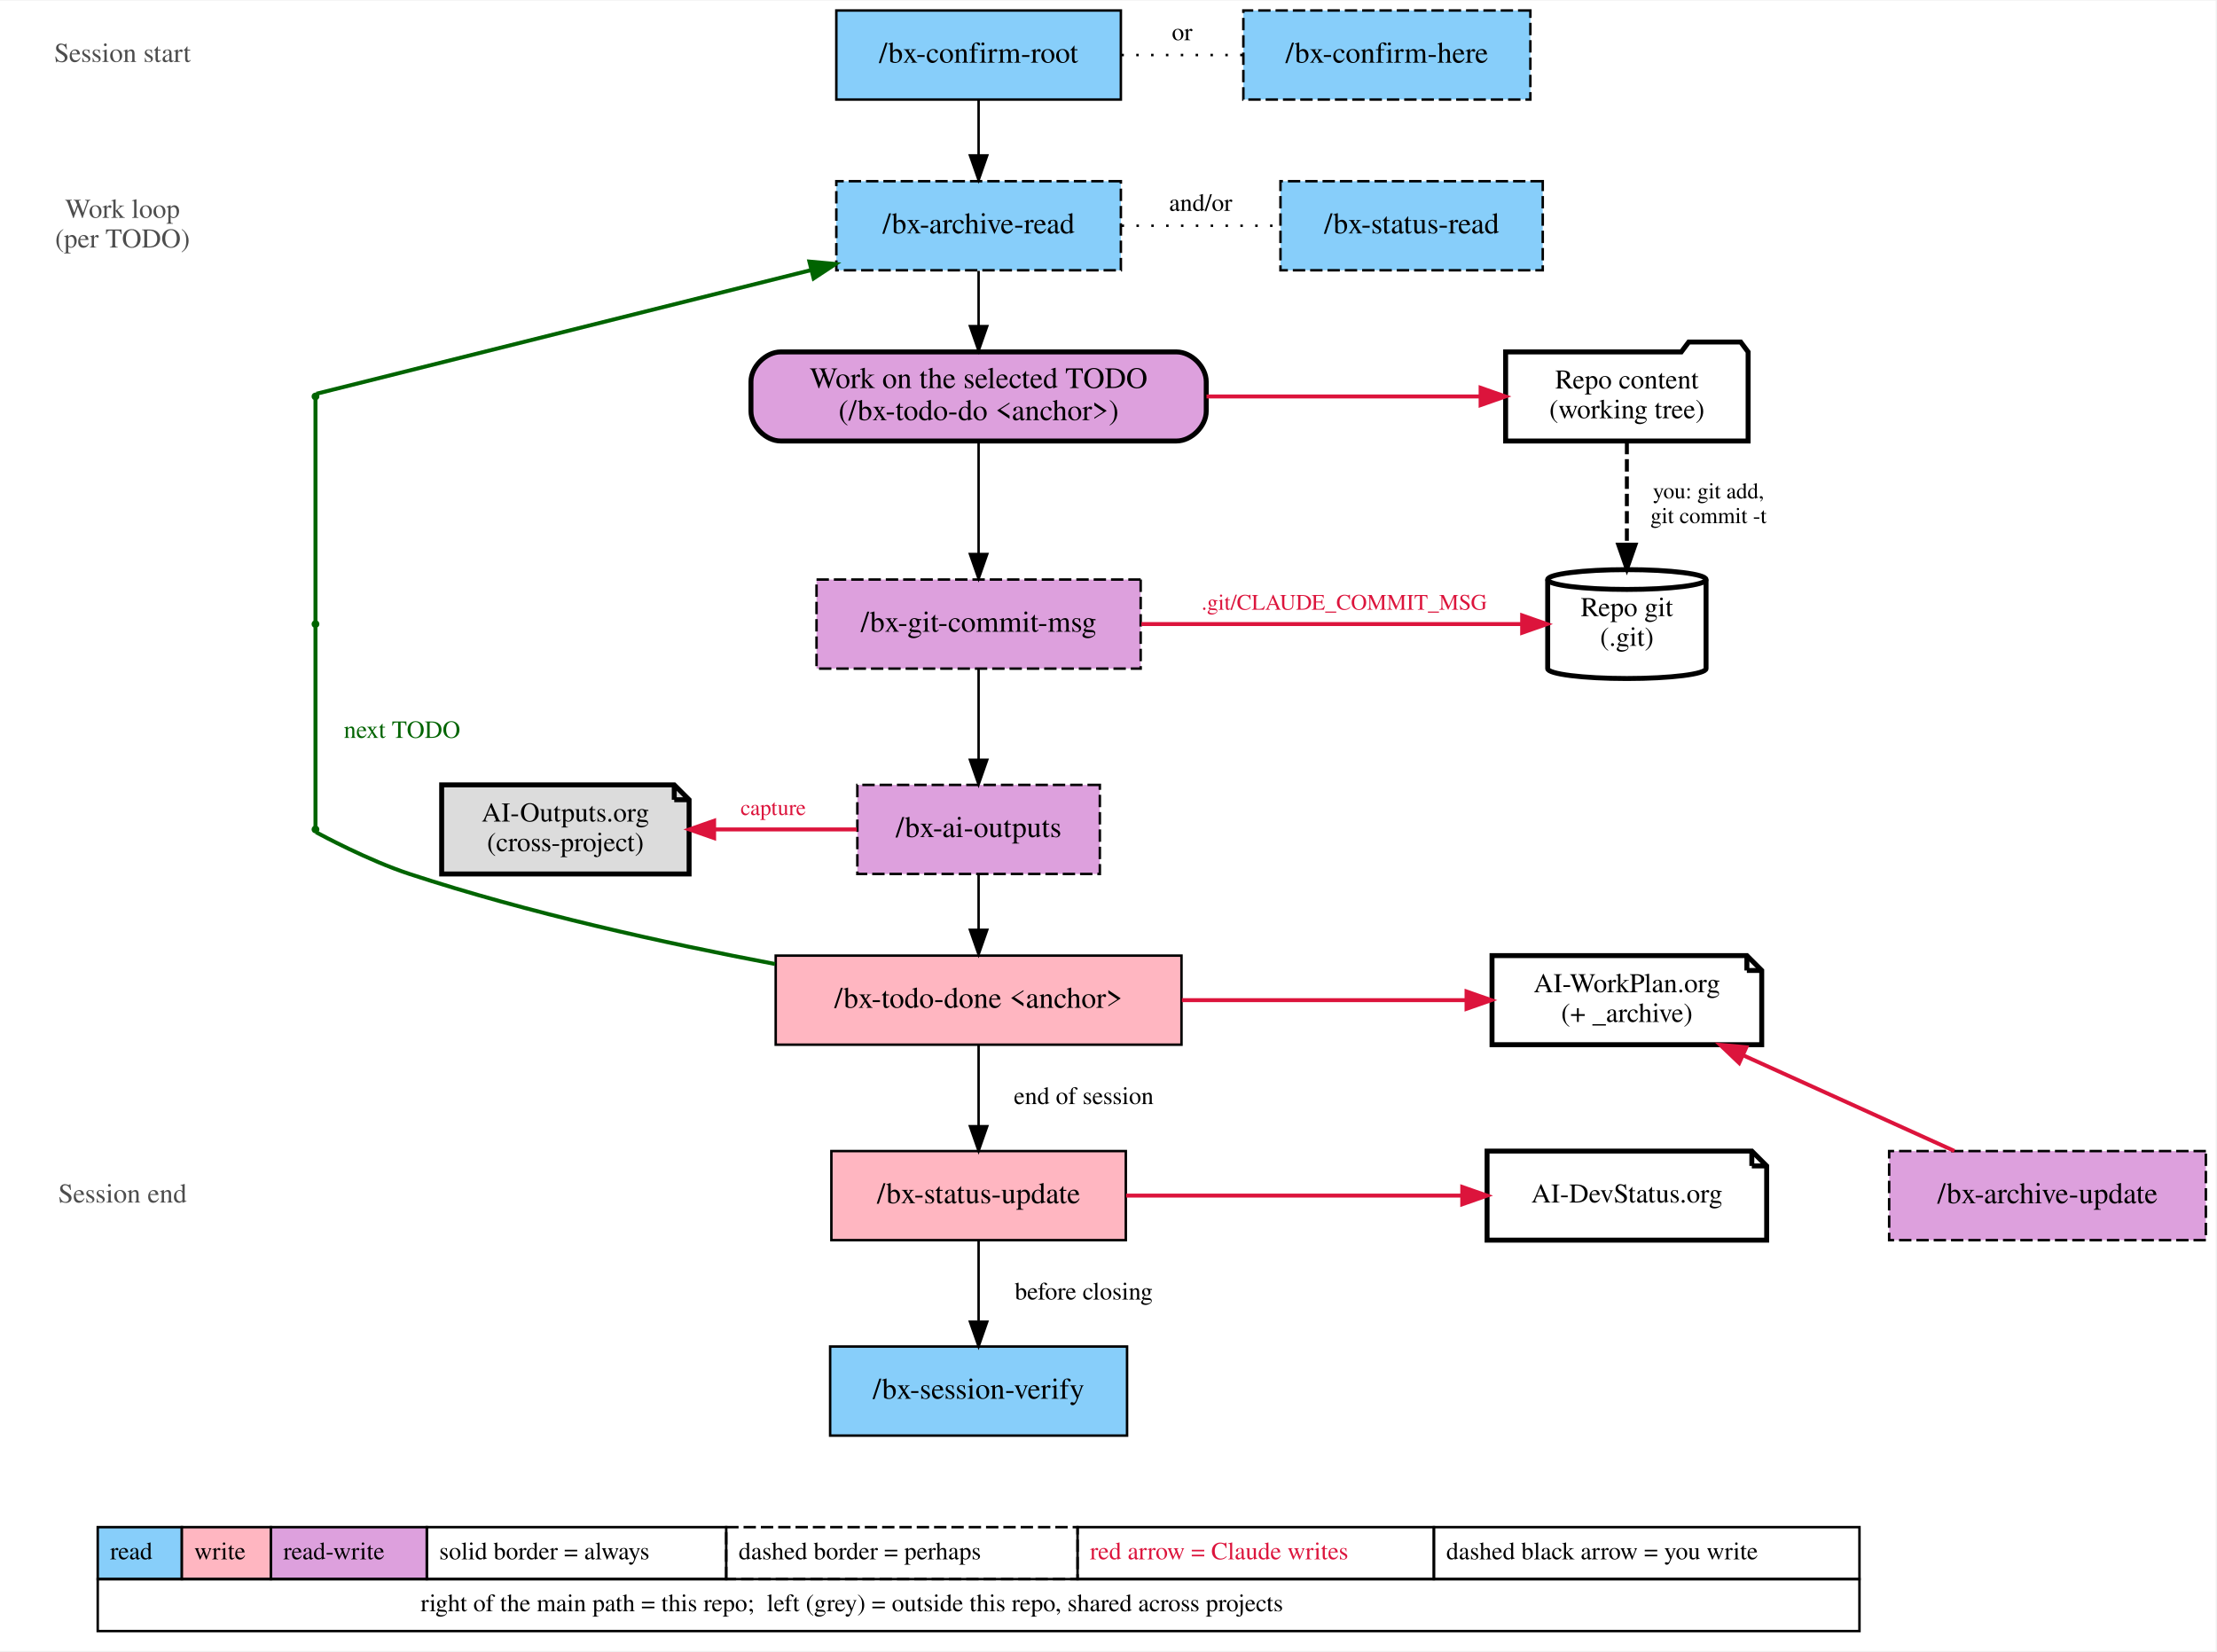
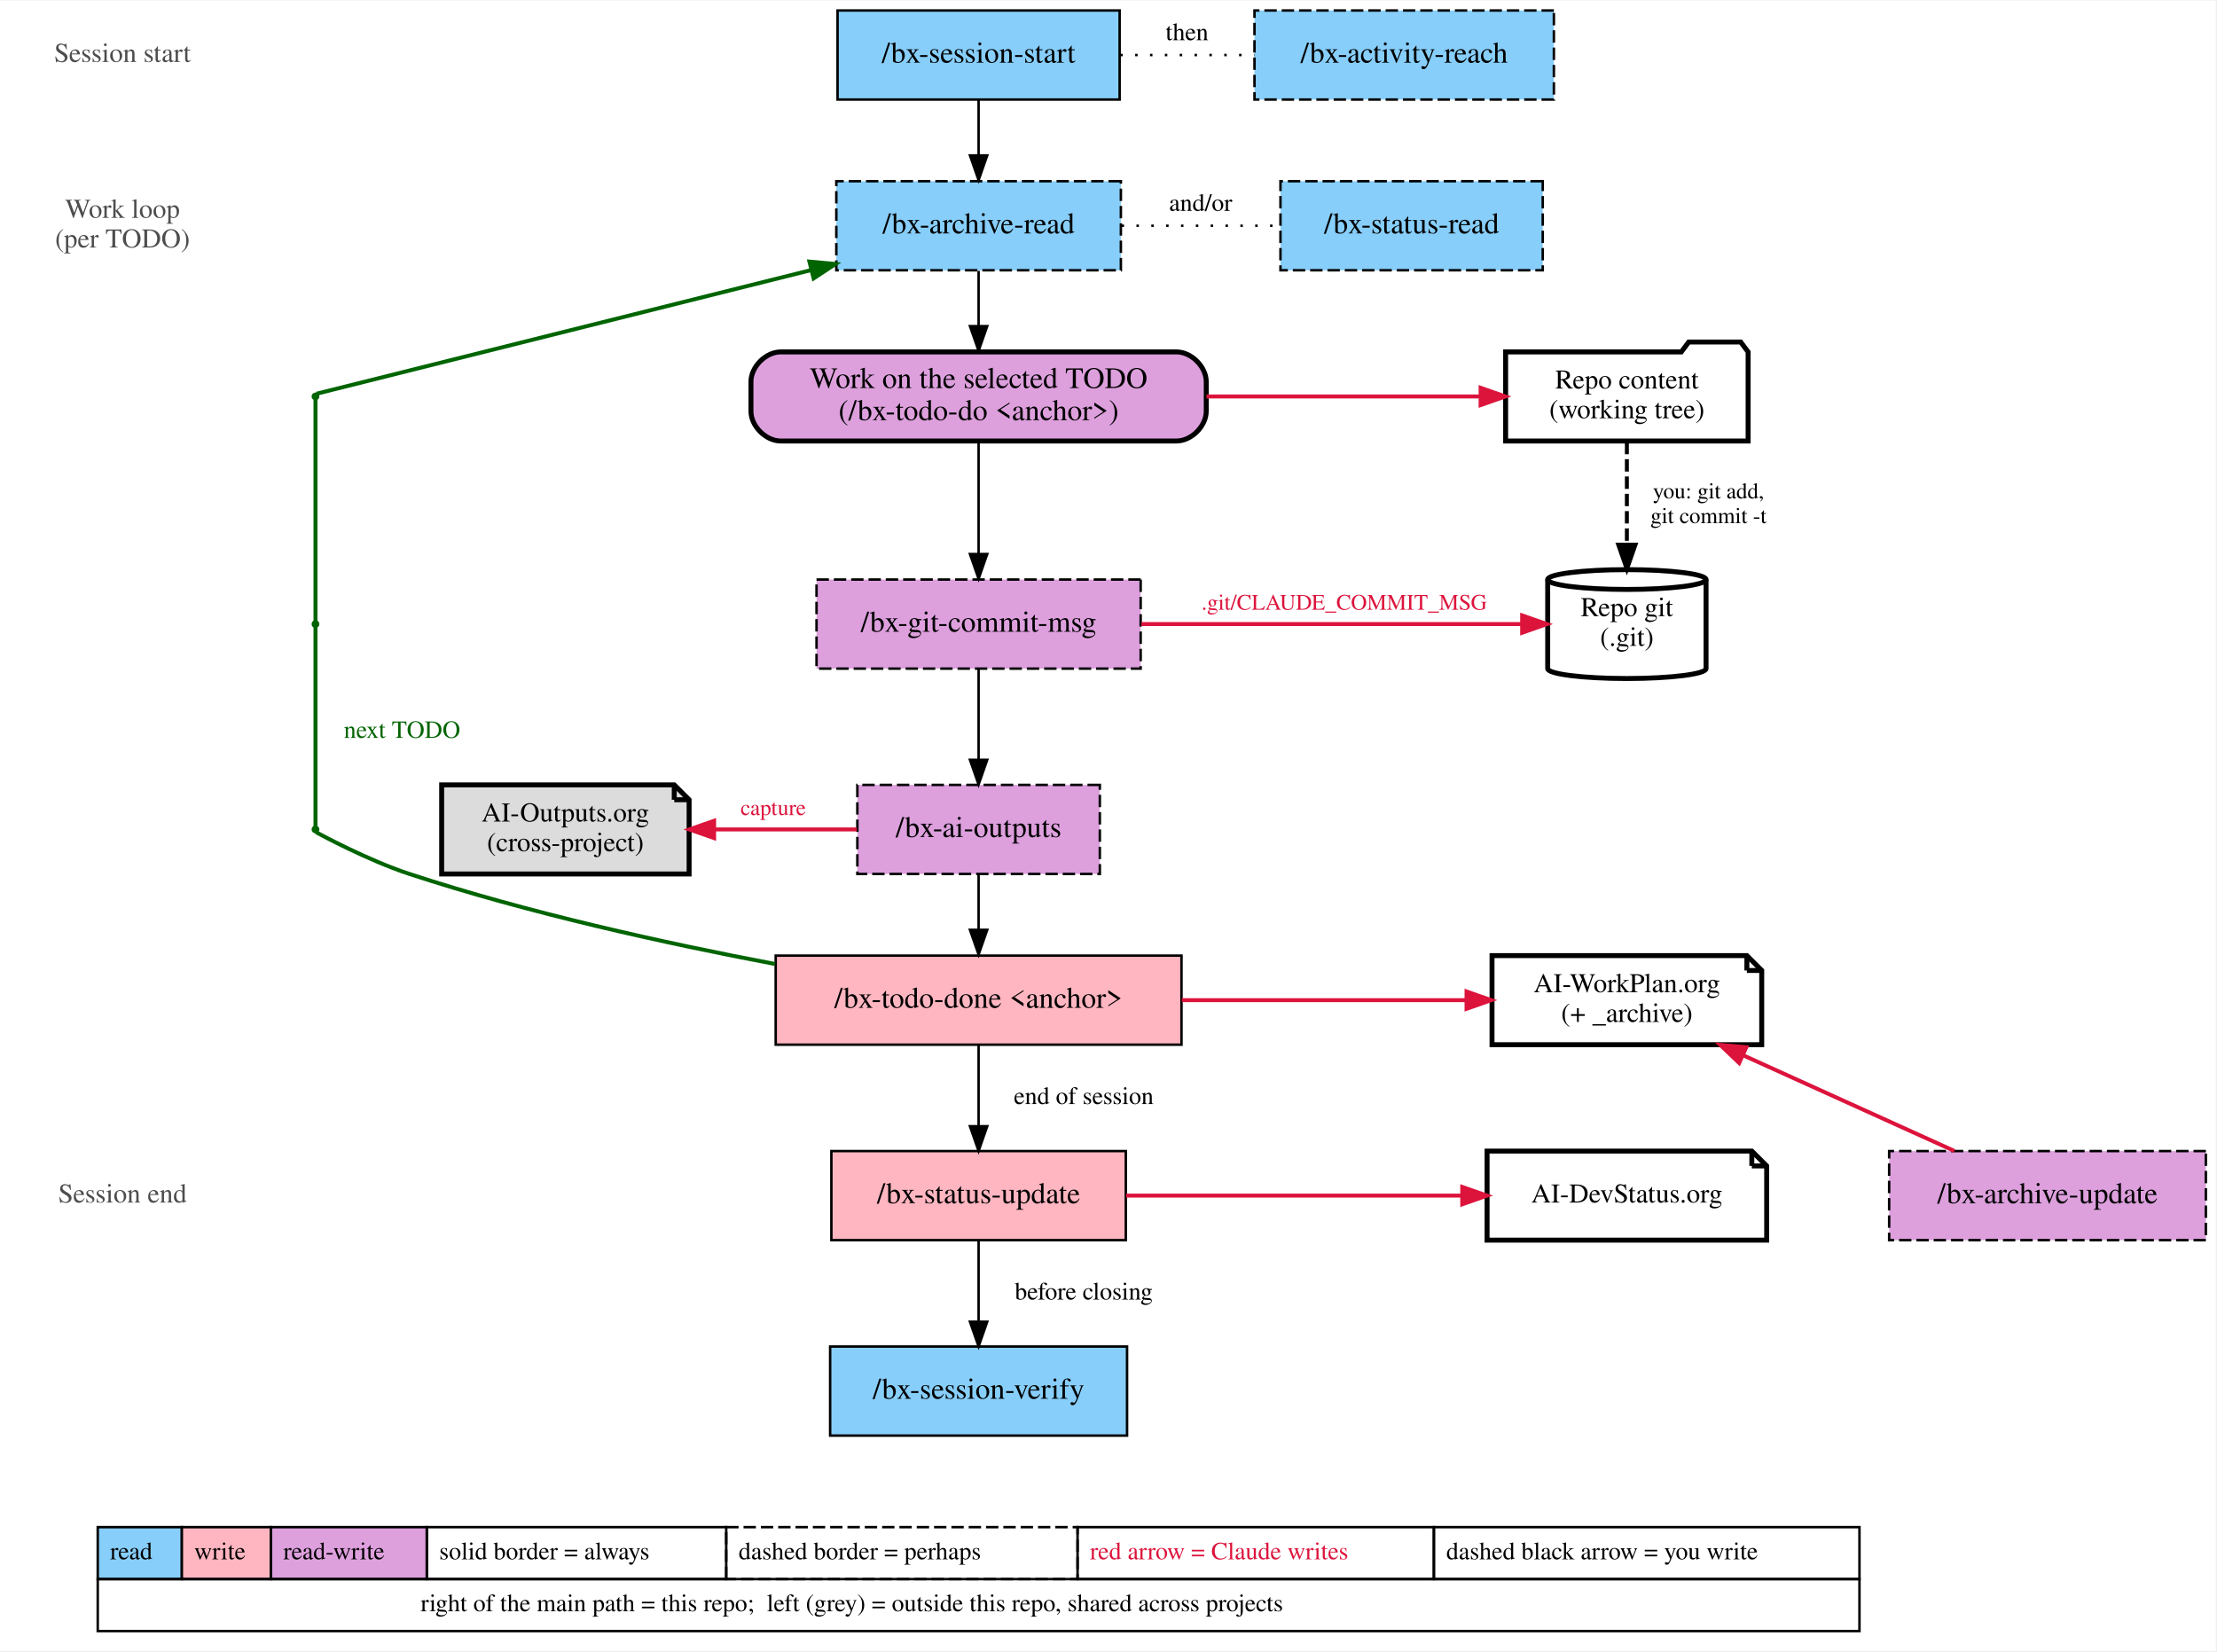
<svg xmlns="http://www.w3.org/2000/svg" width="792pt" height="590pt" viewBox="0 0 896.00 667.00">
  <g id="graph0" class="graph" transform="scale(1 1) rotate(0) translate(4 663)">
    <polygon fill="white" stroke="transparent" points="-4,4 -4,-663 891.5,-663 891.5,4 -4,4" />
    <g id="node1" class="node">
      <text text-anchor="middle" x="45.5" y="-638.2" font-family="Times,serif" font-size="11.00" fill="#4d4d4d">Session start</text>
    </g>
    <g id="node2" class="node">
      <text text-anchor="middle" x="45.5" y="-575.2" font-family="Times,serif" font-size="11.00" fill="#4d4d4d">Work loop</text>
      <text text-anchor="middle" x="45.5" y="-563.2" font-family="Times,serif" font-size="11.00" fill="#4d4d4d">(per TODO)</text>
    </g>
    <g id="node3" class="node">
</g>
    <g id="node4" class="node">
</g>
    <g id="node13" class="node">
      <ellipse fill="darkgreen" stroke="darkgreen" cx="123.5" cy="-503" rx="1.08" ry="1.08" />
    </g>
    <g id="node5" class="node">
</g>
    <g id="node16" class="node">
      <ellipse fill="darkgreen" stroke="darkgreen" cx="123.5" cy="-411" rx="1.08" ry="1.08" />
    </g>
    <g id="node6" class="node">
</g>
    <g id="node19" class="node">
      <ellipse fill="darkgreen" stroke="darkgreen" cx="123.5" cy="-328" rx="1.08" ry="1.08" />
    </g>
    <g id="node7" class="node">
      <text text-anchor="middle" x="45.5" y="-177.2" font-family="Times,serif" font-size="11.00" fill="#4d4d4d">Session end</text>
    </g>
    <g id="node8" class="node">
</g>
    <g id="node9" class="node">
-       <polygon fill="lightskyblue" stroke="black" points="449,-659 334,-659 334,-623 449,-623 449,-659" />
-       <text text-anchor="middle" x="391.5" y="-637.9" font-family="Times,serif" font-size="12.00">/bx-confirm-root</text>
+       <polygon fill="lightskyblue" stroke="black" points="448.5,-659 334.5,-659 334.5,-623 448.5,-623 448.5,-659" />
+       <text text-anchor="middle" x="391.5" y="-637.9" font-family="Times,serif" font-size="12.00">/bx-session-start</text>
    </g>
    <g id="node10" class="node">
-       <polygon fill="lightskyblue" stroke="black" stroke-dasharray="5,2" points="614.5,-659 498.5,-659 498.5,-623 614.5,-623 614.5,-659" />
-       <text text-anchor="middle" x="556.5" y="-637.9" font-family="Times,serif" font-size="12.00">/bx-confirm-here</text>
+       <polygon fill="lightskyblue" stroke="black" stroke-dasharray="5,2" points="624,-659 503,-659 503,-623 624,-623 624,-659" />
+       <text text-anchor="middle" x="563.5" y="-637.9" font-family="Times,serif" font-size="12.00">/bx-activity-reach</text>
    </g>
    <g id="edge36" class="edge">
-       <path fill="none" stroke="black" stroke-dasharray="1,5" d="M449.21,-641C465.1,-641 482.34,-641 498.27,-641" />
-       <text text-anchor="middle" x="473.75" y="-647" font-family="Times,serif" font-size="10.00"> or </text>
+       <path fill="none" stroke="black" stroke-dasharray="1,5" d="M448.77,-641C466.17,-641 485.33,-641 502.94,-641" />
+       <text text-anchor="middle" x="475.75" y="-647" font-family="Times,serif" font-size="10.00"> then </text>
    </g>
    <g id="node11" class="node">
      <polygon fill="lightskyblue" stroke="black" stroke-dasharray="5,2" points="449,-590 334,-590 334,-554 449,-554 449,-590" />
      <text text-anchor="middle" x="391.5" y="-568.9" font-family="Times,serif" font-size="12.00">/bx-archive-read</text>
    </g>
    <g id="edge25" class="edge">
      <path fill="none" stroke="black" d="M391.5,-622.75C391.5,-616 391.5,-608.09 391.5,-600.59" />
      <polygon fill="black" stroke="black" points="395,-600.43 391.5,-590.43 388,-600.43 395,-600.43" />
    </g>
    <g id="node12" class="node">
      <polygon fill="lightskyblue" stroke="black" stroke-dasharray="5,2" points="619.5,-590 513.5,-590 513.5,-554 619.5,-554 619.5,-590" />
      <text text-anchor="middle" x="566.5" y="-568.9" font-family="Times,serif" font-size="12.00">/bx-status-read</text>
    </g>
    <g id="edge37" class="edge">
      <path fill="none" stroke="black" stroke-dasharray="1,5" d="M449.29,-572C469.9,-572 493,-572 513.21,-572" />
      <text text-anchor="middle" x="481.25" y="-578" font-family="Times,serif" font-size="10.00"> and/or </text>
    </g>
    <g id="edge32" class="edge">
      <path fill="none" stroke="darkgreen" stroke-width="1.6" d="M323.58,-554.02C246.77,-534.82 131.33,-505.96 123.88,-504.09" />
      <polygon fill="darkgreen" stroke="darkgreen" stroke-width="1.6" points="323.13,-557.51 333.68,-556.54 324.83,-550.72 323.13,-557.51" />
    </g>
    <g id="node14" class="node">
      <path fill="plum" stroke="black" stroke-width="2" d="M471.5,-521C471.5,-521 311.5,-521 311.5,-521 305.5,-521 299.5,-515 299.5,-509 299.5,-509 299.5,-497 299.5,-497 299.5,-491 305.5,-485 311.5,-485 311.5,-485 471.5,-485 471.5,-485 477.5,-485 483.5,-491 483.5,-497 483.5,-497 483.5,-509 483.5,-509 483.5,-515 477.5,-521 471.5,-521" />
      <text text-anchor="middle" x="391.5" y="-506.4" font-family="Times,serif" font-size="12.00">Work on the selected TODO</text>
      <text text-anchor="middle" x="391.5" y="-493.4" font-family="Times,serif" font-size="12.00">(/bx-todo-do &lt;anchor&gt;)</text>
    </g>
    <g id="edge26" class="edge">
      <path fill="none" stroke="black" d="M391.5,-553.75C391.5,-547 391.5,-539.09 391.5,-531.59" />
      <polygon fill="black" stroke="black" points="395,-531.43 391.5,-521.43 388,-531.43 395,-531.43" />
    </g>
    <g id="edge33" class="edge">
      <path fill="none" stroke="darkgreen" stroke-width="1.6" d="M123.5,-501.74C123.5,-496.63 123.5,-417.2 123.5,-412.24" />
    </g>
    <g id="node15" class="node">
      <polygon fill="white" stroke="black" stroke-width="2" points="702.5,-521 699.5,-525 678.5,-525 675.5,-521 604.5,-521 604.5,-485 702.5,-485 702.5,-521" />
      <text text-anchor="middle" x="653.5" y="-506.2" font-family="Times,serif" font-size="11.00">Repo content</text>
      <text text-anchor="middle" x="653.5" y="-494.2" font-family="Times,serif" font-size="11.00">(working tree)</text>
    </g>
    <g id="edge11" class="edge">
      <path fill="none" stroke="crimson" stroke-width="1.6" d="M483.61,-503C520.41,-503 557.21,-503 594.01,-503" />
      <polygon fill="crimson" stroke="crimson" stroke-width="1.6" points="594.39,-506.5 604.39,-503 594.39,-499.5 594.39,-506.5" />
    </g>
    <g id="node17" class="node">
      <polygon fill="plum" stroke="black" stroke-dasharray="5,2" points="457,-429 326,-429 326,-393 457,-393 457,-429" />
      <text text-anchor="middle" x="391.5" y="-407.9" font-family="Times,serif" font-size="12.00">/bx-git-commit-msg</text>
    </g>
    <g id="edge27" class="edge">
      <path fill="none" stroke="black" d="M391.5,-484.65C391.5,-471.82 391.5,-454.11 391.5,-439.38" />
      <polygon fill="black" stroke="black" points="395,-439.3 391.5,-429.3 388,-439.3 395,-439.3" />
    </g>
    <g id="node18" class="node">
      <path fill="white" stroke="black" stroke-width="2" d="M685.5,-429C685.5,-431.21 671.16,-433 653.5,-433 635.84,-433 621.5,-431.21 621.5,-429 621.5,-429 621.5,-393 621.5,-393 621.5,-390.79 635.84,-389 653.5,-389 671.16,-389 685.5,-390.79 685.5,-393 685.5,-393 685.5,-429 685.5,-429" />
      <path fill="none" stroke="black" stroke-width="2" d="M685.5,-429C685.5,-426.79 671.16,-425 653.5,-425 635.84,-425 621.5,-426.79 621.5,-429" />
      <text text-anchor="middle" x="653.5" y="-414.2" font-family="Times,serif" font-size="11.00">Repo git</text>
      <text text-anchor="middle" x="653.5" y="-402.2" font-family="Times,serif" font-size="11.00">(.git)</text>
    </g>
    <g id="edge8" class="edge">
      <path fill="none" stroke="black" stroke-width="1.6" stroke-dasharray="5,2" d="M653.5,-484.65C653.5,-472.92 653.5,-457.11 653.5,-443.24" />
      <polygon fill="black" stroke="black" stroke-width="1.6" points="657,-443.1 653.5,-433.1 650,-443.1 657,-443.1" />
      <text text-anchor="middle" x="686.5" y="-461.8" font-family="Times,serif" font-size="9.00"> you: git add, </text>
      <text text-anchor="middle" x="686.5" y="-451.8" font-family="Times,serif" font-size="9.00"> git commit -t </text>
    </g>
    <g id="edge34" class="edge">
      <path fill="none" stroke="darkgreen" stroke-width="1.6" d="M123.5,-409.77C123.5,-405.17 123.5,-333.68 123.5,-329.22" />
      <text text-anchor="middle" x="158.5" y="-365" font-family="Times,serif" font-size="10.00" fill="darkgreen">  next TODO  </text>
    </g>
    <g id="edge12" class="edge">
      <path fill="none" stroke="crimson" stroke-width="1.6" d="M457.28,-411C505.49,-411 569.52,-411 611.11,-411" />
      <polygon fill="crimson" stroke="crimson" stroke-width="1.6" points="611.18,-414.5 621.18,-411 611.18,-407.5 611.18,-414.5" />
      <text text-anchor="middle" x="539.25" y="-416.8" font-family="Times,serif" font-size="9.00" fill="crimson"> .git/CLAUDE_COMMIT_MSG </text>
    </g>
    <g id="node21" class="node">
      <polygon fill="plum" stroke="black" stroke-dasharray="5,2" points="440.5,-346 342.5,-346 342.5,-310 440.5,-310 440.5,-346" />
      <text text-anchor="middle" x="391.5" y="-324.9" font-family="Times,serif" font-size="12.00">/bx-ai-outputs</text>
    </g>
    <g id="edge28" class="edge">
      <path fill="none" stroke="black" d="M391.5,-392.82C391.5,-382.19 391.5,-368.31 391.5,-356.2" />
      <polygon fill="black" stroke="black" points="395,-356.15 391.5,-346.15 388,-356.15 395,-356.15" />
    </g>
    <g id="node23" class="node">
      <polygon fill="white" stroke="black" stroke-width="2" points="702,-277 599,-277 599,-241 708,-241 708,-271 702,-277" />
      <polyline fill="none" stroke="black" stroke-width="2" points="702,-277 702,-271 " />
      <polyline fill="none" stroke="black" stroke-width="2" points="708,-271 702,-271 " />
      <text text-anchor="middle" x="653.5" y="-262.2" font-family="Times,serif" font-size="11.00">AI-WorkPlan.org</text>
      <text text-anchor="middle" x="653.5" y="-250.2" font-family="Times,serif" font-size="11.00">(+ _archive)</text>
    </g>
    <g id="node20" class="node">
      <polygon fill="gainsboro" stroke="black" stroke-width="2" points="268.5,-346 174.5,-346 174.5,-310 274.5,-310 274.5,-340 268.5,-346" />
      <polyline fill="none" stroke="black" stroke-width="2" points="268.5,-346 268.5,-340 " />
      <polyline fill="none" stroke="black" stroke-width="2" points="274.5,-340 268.5,-340 " />
      <text text-anchor="middle" x="224.5" y="-331.2" font-family="Times,serif" font-size="11.00">AI-Outputs.org</text>
      <text text-anchor="middle" x="224.5" y="-319.2" font-family="Times,serif" font-size="11.00">(cross-project)</text>
    </g>
    <g id="node22" class="node">
      <polygon fill="lightpink" stroke="black" points="473.5,-277 309.5,-277 309.5,-241 473.5,-241 473.5,-277" />
      <text text-anchor="middle" x="391.5" y="-255.9" font-family="Times,serif" font-size="12.00">/bx-todo-done &lt;anchor&gt;</text>
    </g>
    <g id="edge35" class="edge">
      <path fill="none" stroke="darkgreen" stroke-width="1.6" d="M123.73,-326.87C126.04,-325.62 145.02,-315.41 161.5,-310 209.54,-294.22 264.88,-282.01 309.24,-273.61" />
    </g>
    <g id="edge21" class="edge">
      <path fill="none" stroke="crimson" stroke-width="1.6" d="M342.29,-328C324.22,-328 303.54,-328 284.62,-328" />
      <polygon fill="crimson" stroke="crimson" stroke-width="1.6" points="284.61,-324.5 274.61,-328 284.61,-331.5 284.61,-324.5" />
      <text text-anchor="middle" x="308.5" y="-333.8" font-family="Times,serif" font-size="9.00" fill="crimson"> capture </text>
    </g>
    <g id="edge29" class="edge">
      <path fill="none" stroke="black" d="M391.5,-309.75C391.5,-303 391.5,-295.09 391.5,-287.59" />
      <polygon fill="black" stroke="black" points="395,-287.43 391.5,-277.43 388,-287.43 395,-287.43" />
    </g>
    <g id="edge22" class="edge">
      <path fill="none" stroke="crimson" stroke-width="1.6" d="M473.63,-259C511.9,-259 550.17,-259 588.44,-259" />
      <polygon fill="crimson" stroke="crimson" stroke-width="1.6" points="588.7,-262.5 598.7,-259 588.7,-255.5 588.7,-262.5" />
    </g>
    <g id="node24" class="node">
      <polygon fill="lightpink" stroke="black" points="451,-198 332,-198 332,-162 451,-162 451,-198" />
      <text text-anchor="middle" x="391.5" y="-176.9" font-family="Times,serif" font-size="12.00">/bx-status-update</text>
    </g>
    <g id="edge30" class="edge">
      <path fill="none" stroke="black" d="M391.5,-240.91C391.5,-231.34 391.5,-219.18 391.5,-208.32" />
      <polygon fill="black" stroke="black" points="395,-208.04 391.5,-198.04 388,-208.04 395,-208.04" />
      <text text-anchor="middle" x="434" y="-217" font-family="Times,serif" font-size="10.00">  end of session  </text>
    </g>
    <g id="node26" class="node">
      <polygon fill="white" stroke="black" stroke-width="2" points="704,-198 597,-198 597,-162 710,-162 710,-192 704,-198" />
      <polyline fill="none" stroke="black" stroke-width="2" points="704,-198 704,-192 " />
      <polyline fill="none" stroke="black" stroke-width="2" points="710,-192 704,-192 " />
      <text text-anchor="middle" x="653.5" y="-177.2" font-family="Times,serif" font-size="11.00">AI-DevStatus.org</text>
    </g>
    <g id="edge24" class="edge">
      <path fill="none" stroke="crimson" stroke-width="1.6" d="M451.12,-180C496.32,-180 541.52,-180 586.72,-180" />
      <polygon fill="crimson" stroke="crimson" stroke-width="1.6" points="586.97,-183.5 596.97,-180 586.97,-176.5 586.97,-183.5" />
    </g>
    <g id="node27" class="node">
      <polygon fill="lightskyblue" stroke="black" points="451.5,-119 331.5,-119 331.5,-83 451.5,-83 451.5,-119" />
      <text text-anchor="middle" x="391.5" y="-97.9" font-family="Times,serif" font-size="12.00">/bx-session-verify</text>
    </g>
    <g id="edge31" class="edge">
      <path fill="none" stroke="black" d="M391.5,-161.91C391.5,-152.34 391.5,-140.18 391.5,-129.32" />
      <polygon fill="black" stroke="black" points="395,-129.04 391.5,-119.04 388,-129.04 395,-129.04" />
      <text text-anchor="middle" x="434" y="-138" font-family="Times,serif" font-size="10.00">  before closing  </text>
    </g>
    <g id="node25" class="node">
      <polygon fill="plum" stroke="black" stroke-dasharray="5,2" points="887.5,-198 759.5,-198 759.5,-162 887.5,-162 887.5,-198" />
      <text text-anchor="middle" x="823.5" y="-176.9" font-family="Times,serif" font-size="12.00">/bx-archive-update</text>
    </g>
    <g id="edge23" class="edge">
      <path fill="none" stroke="crimson" stroke-width="1.6" d="M785.88,-198.04C760.7,-209.45 727.37,-224.54 700.46,-236.73" />
      <polygon fill="crimson" stroke="crimson" stroke-width="1.6" points="698.89,-233.6 691.23,-240.91 701.78,-239.97 698.89,-233.6" />
    </g>
    <g id="node28" class="node">
      <polygon fill="lightskyblue" stroke="transparent" points="35.5,-25 35.5,-46 69.5,-46 69.5,-25 35.5,-25" />
      <polygon fill="none" stroke="black" points="35.5,-25 35.5,-46 69.5,-46 69.5,-25 35.5,-25" />
      <text text-anchor="start" x="40.5" y="-33" font-family="Times,serif" font-size="10.00">read</text>
      <polygon fill="lightpink" stroke="transparent" points="69.5,-25 69.5,-46 105.5,-46 105.5,-25 69.5,-25" />
      <polygon fill="none" stroke="black" points="69.5,-25 69.5,-46 105.5,-46 105.5,-25 69.5,-25" />
      <text text-anchor="start" x="74.5" y="-33" font-family="Times,serif" font-size="10.00">write</text>
      <polygon fill="plum" stroke="transparent" points="105.5,-25 105.5,-46 168.5,-46 168.5,-25 105.5,-25" />
      <polygon fill="none" stroke="black" points="105.5,-25 105.5,-46 168.5,-46 168.5,-25 105.5,-25" />
      <text text-anchor="start" x="110.5" y="-33" font-family="Times,serif" font-size="10.00">read-write</text>
      <polygon fill="none" stroke="black" points="168.5,-25 168.5,-46 289.5,-46 289.5,-25 168.5,-25" />
      <text text-anchor="start" x="173.5" y="-33" font-family="Times,serif" font-size="10.00">solid border = always</text>
      <polygon fill="none" stroke="black" stroke-dasharray="5,2" points="289.5,-25 289.5,-46 431.5,-46 431.5,-25 289.5,-25" />
      <text text-anchor="start" x="294.5" y="-33" font-family="Times,serif" font-size="10.00">dashed border = perhaps</text>
      <polygon fill="none" stroke="black" points="431.5,-25 431.5,-46 575.5,-46 575.5,-25 431.5,-25" />
      <text text-anchor="start" x="436.5" y="-33" font-family="Times,serif" font-size="10.00" fill="crimson">red arrow = Claude writes</text>
      <polygon fill="none" stroke="black" points="575.5,-25 575.5,-46 747.5,-46 747.5,-25 575.5,-25" />
      <text text-anchor="start" x="580.5" y="-33" font-family="Times,serif" font-size="10.00">dashed black arrow = you write</text>
      <polygon fill="none" stroke="black" points="35.5,-4 35.5,-25 747.5,-25 747.5,-4 35.5,-4" />
      <text text-anchor="start" x="166" y="-12" font-family="Times,serif" font-size="10.00">right of the main path = this repo;  left (grey) = outside this repo, shared across projects</text>
    </g>
  </g>
</svg>
